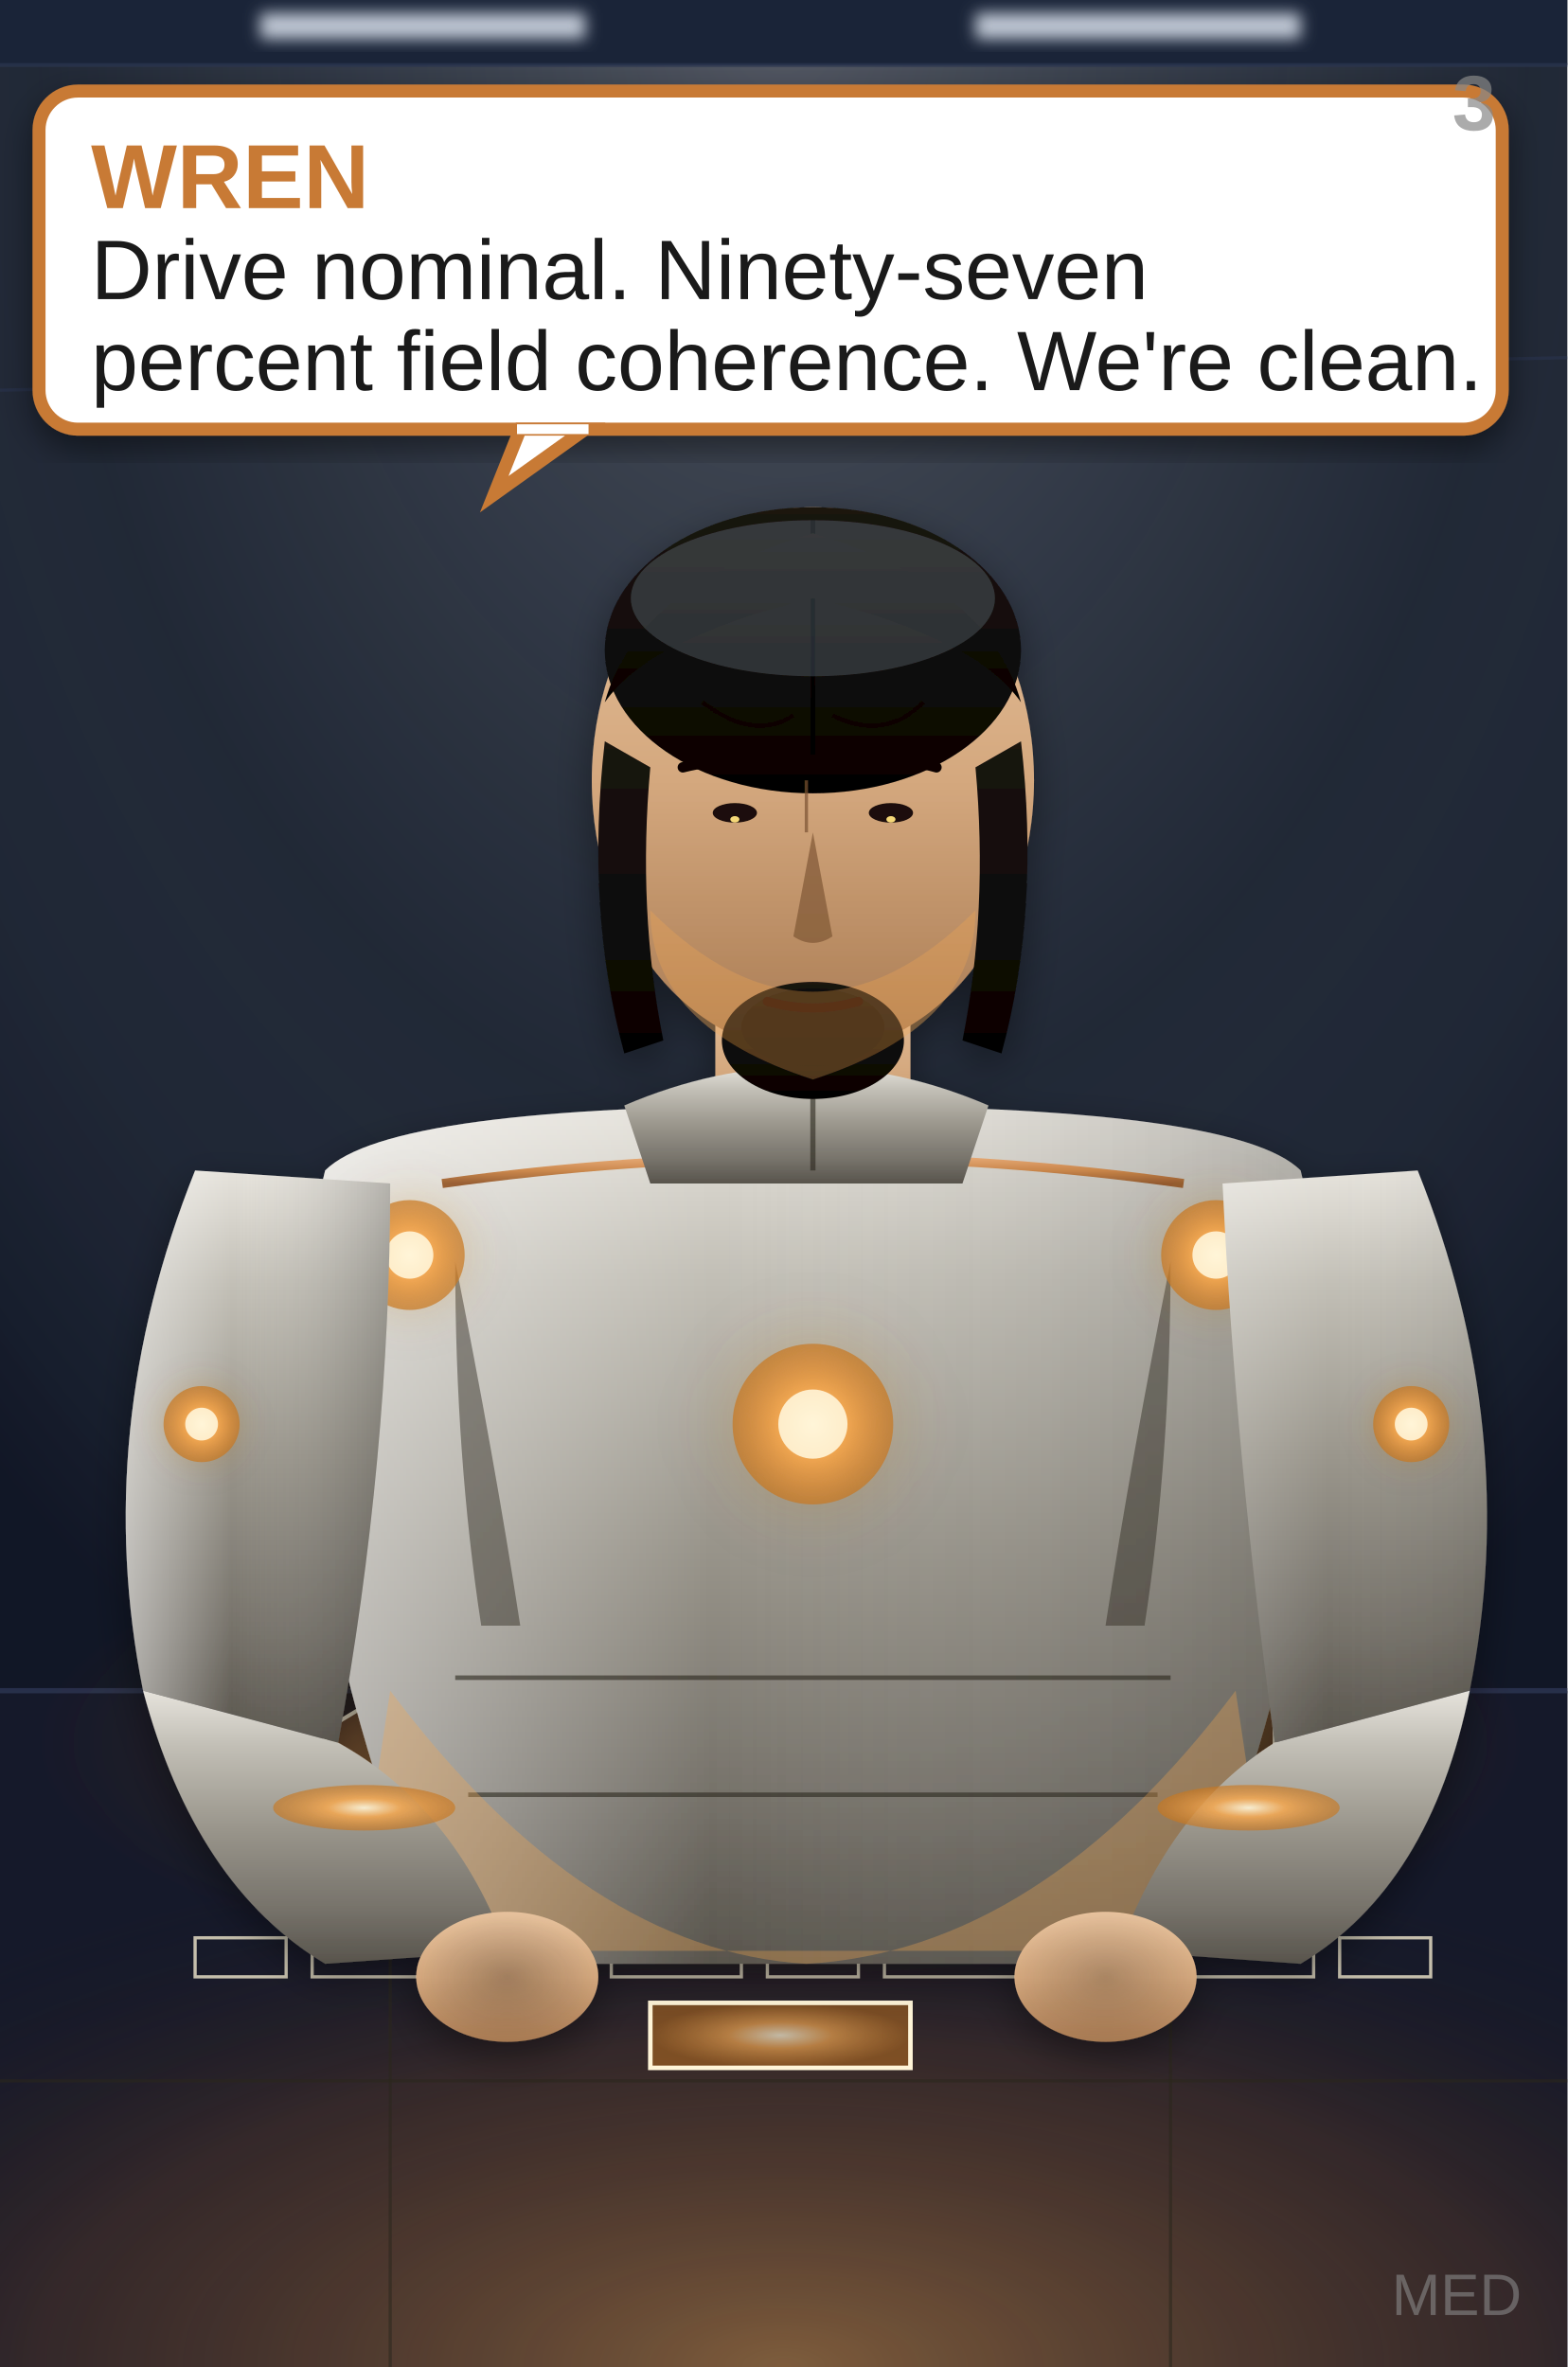
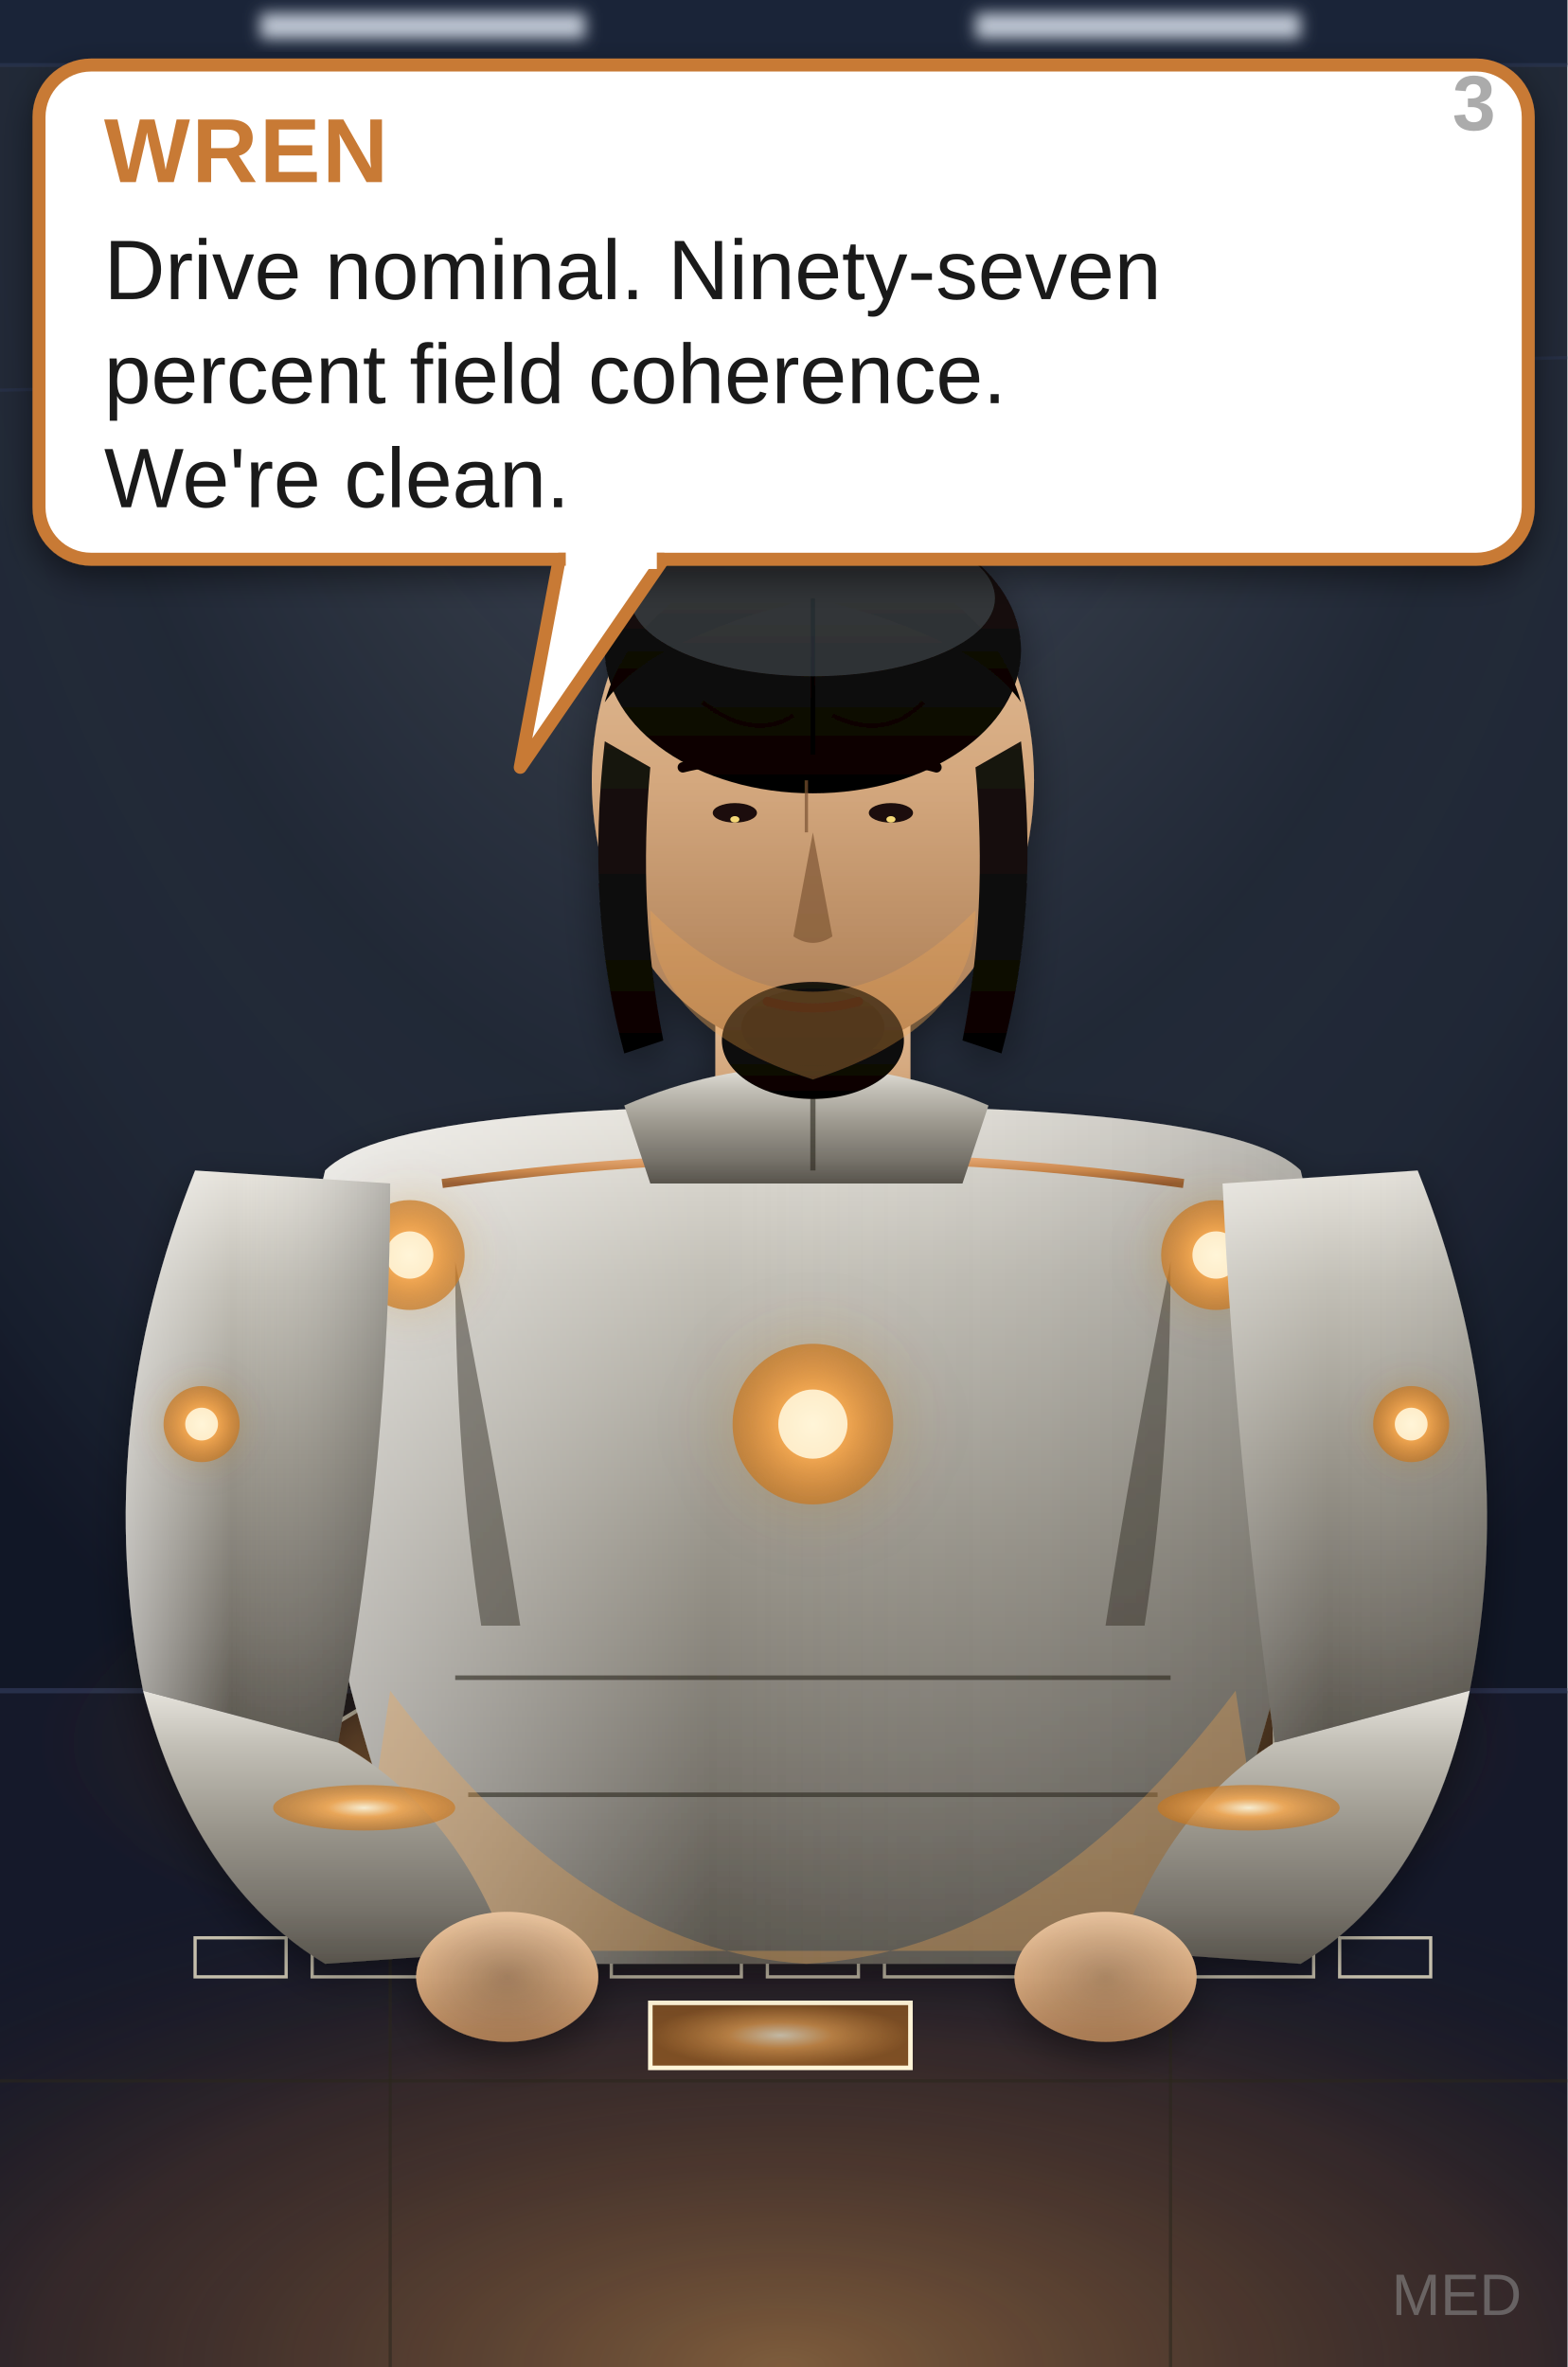
<svg xmlns="http://www.w3.org/2000/svg" viewBox="0 0 241 364" width="241" height="364">
  <defs>
    <filter id="balloonShadow" x="-10%" y="-10%" width="120%" height="120%">
      <feDropShadow dx="0" dy="2" stdDeviation="2.5" flood-color="#000" flood-opacity="0.45" />
    </filter>
    <linearGradient id="p3suitMetal" x1="0%" y1="0%" x2="0%" y2="100%">
      <stop offset="0%" stop-color="#e6e3dc" />
      <stop offset="20%" stop-color="#c2bfb6" />
      <stop offset="50%" stop-color="#9a968c" />
      <stop offset="80%" stop-color="#76726a" />
      <stop offset="100%" stop-color="#58544c" />
    </linearGradient>
    <linearGradient id="p3suitHighlight" x1="0%" y1="0%" x2="100%" y2="0%">
      <stop offset="0%" stop-color="#ffffff" stop-opacity="0.5" />
      <stop offset="40%" stop-color="#ffffff" stop-opacity="0" />
      <stop offset="100%" stop-color="#000000" stop-opacity="0.2" />
    </linearGradient>
    <linearGradient id="p3suitSeam" x1="0%" y1="0%" x2="0%" y2="100%">
      <stop offset="0%" stop-color="#2c261c" />
      <stop offset="100%" stop-color="#15110b" />
    </linearGradient>
    <linearGradient id="p3copperTrim" x1="0%" y1="0%" x2="0%" y2="100%">
      <stop offset="0%" stop-color="#e8a065" />
      <stop offset="50%" stop-color="#c87a35" />
      <stop offset="100%" stop-color="#8c4a18" />
    </linearGradient>
    <linearGradient id="p3skinTone" x1="0%" y1="0%" x2="0%" y2="100%">
      <stop offset="0%" stop-color="#e8c39e" />
      <stop offset="50%" stop-color="#d4a87e" />
      <stop offset="100%" stop-color="#a87a52" />
    </linearGradient>
    <linearGradient id="p3hair" x1="0%" y1="0%" x2="0%" y2="100%">
      <stop offset="0%" stop-color="#1a1410" />
      <stop offset="60%" stop-color="#0e0a08" />
      <stop offset="100%" stop-color="#050302" />
    </linearGradient>
    <radialGradient id="p3oilStain" cx="50%" cy="50%">
      <stop offset="0%" stop-color="#1a0e06" stop-opacity="0.5" />
      <stop offset="100%" stop-color="#1a0e06" stop-opacity="0" />
    </radialGradient>
    <radialGradient id="p3hologramCore" cx="50%" cy="50%">
      <stop offset="0%" stop-color="#fff5d8" stop-opacity="1" />
      <stop offset="40%" stop-color="#f5a850" stop-opacity="0.95" />
      <stop offset="100%" stop-color="#c8761e" stop-opacity="0.7" />
    </radialGradient>
    <radialGradient id="p3hologramGlow" cx="50%" cy="50%">
      <stop offset="0%" stop-color="#f5a850" stop-opacity="0.55" />
      <stop offset="50%" stop-color="#c8761e" stop-opacity="0.18" />
      <stop offset="100%" stop-color="#8c4a18" stop-opacity="0" />
    </radialGradient>
    <radialGradient id="p3overheadKey" cx="50%" cy="0%" r="80%">
      <stop offset="0%" stop-color="#dce4f0" stop-opacity="0.7" />
      <stop offset="60%" stop-color="#7c92ae" stop-opacity="0.4" />
      <stop offset="100%" stop-color="#1a2238" stop-opacity="0.85" />
    </radialGradient>
    <radialGradient id="p3consoleKey" cx="50%" cy="100%" r="80%">
      <stop offset="0%" stop-color="#f5a850" stop-opacity="0.55" />
      <stop offset="60%" stop-color="#a86028" stop-opacity="0.25" />
      <stop offset="100%" stop-color="#1a0e06" stop-opacity="0" />
    </radialGradient>
    <linearGradient id="p3holoDisplay" x1="0%" y1="0%" x2="100%" y2="100%">
      <stop offset="0%" stop-color="#a86028" stop-opacity="0.25" />
      <stop offset="50%" stop-color="#f5a850" stop-opacity="0.55" />
      <stop offset="100%" stop-color="#c8761e" stop-opacity="0.25" />
    </linearGradient>
    <filter id="p3bloom" x="-50%" y="-50%" width="200%" height="200%">
      <feGaussianBlur stdDeviation="2.5" />
    </filter>
    <filter id="p3softBloom" x="-50%" y="-50%" width="200%" height="200%">
      <feGaussianBlur stdDeviation="1.2" />
    </filter>
    <filter id="p3dropShadow" x="-50%" y="-50%" width="200%" height="200%">
      <feDropShadow dx="0" dy="2" stdDeviation="3" flood-color="#000" flood-opacity="0.4" />
    </filter>
    <symbol id="p3copperNode" viewBox="-10 -10 20 20" overflow="visible">
      <circle r="9" fill="url(#p3hologramGlow)" filter="url(#p3bloom)" />
      <circle r="6.5" fill="url(#p3hologramCore)" />
      <circle r="2.8" fill="#fff5d8" opacity="0.9" />
    </symbol>
  </defs>
  <g id="p3-bridge-bg">
    <rect width="241" height="364" fill="#0a0e18" />
    <rect width="241" height="364" fill="url(#p3overheadKey)" opacity="0.5" />
    <rect x="0" y="0" width="241" height="10" fill="#1a2438" />
    <rect x="40" y="2" width="50" height="4" fill="#dce4f0" filter="url(#p3softBloom)" opacity="0.85" />
    <rect x="150" y="2" width="50" height="4" fill="#dce4f0" filter="url(#p3softBloom)" opacity="0.85" />
    <line x1="0" y1="10" x2="241" y2="10" stroke="#2a3450" stroke-width="0.6" opacity="0.7" />
    <line x1="0" y1="60" x2="241" y2="55" stroke="#2a3450" stroke-width="0.5" opacity="0.55" />
    <path d="M0,260 L241,260 L241,364 L0,364 Z" fill="#15192a" />
    <line x1="0" y1="260" x2="241" y2="260" stroke="#2a3450" stroke-width="0.8" opacity="0.85" />
    <rect x="0" y="260" width="241" height="104" fill="url(#p3consoleKey)" opacity="0.85" />
    <line x1="60" y1="260" x2="60" y2="364" stroke="#2a261c" stroke-width="0.5" opacity="0.55" />
    <line x1="180" y1="260" x2="180" y2="364" stroke="#2a261c" stroke-width="0.5" opacity="0.55" />
    <line x1="0" y1="320" x2="241" y2="320" stroke="#2a261c" stroke-width="0.5" opacity="0.55" />
  </g>
  <g id="p3-holo-console" transform="translate(20, 248)">
    <ellipse cx="100" cy="20" rx="115" ry="38" fill="url(#p3hologramGlow)" filter="url(#p3bloom)" opacity="0.95" />
    <g id="p3-holo-shapes">
      <polygon points="100,0 122,12 122,36 100,48 78,36 78,12" fill="url(#p3holoDisplay)" stroke="#fff5d8" stroke-width="0.7" opacity="0.95" />
      <polygon points="100,8 116,16 116,32 100,40 84,32 84,16" fill="none" stroke="#fff5d8" stroke-width="0.5" opacity="0.7" />
      <line x1="100" y1="0" x2="100" y2="48" stroke="#fff5d8" stroke-width="0.5" opacity="0.6" />
      <line x1="78" y1="12" x2="122" y2="36" stroke="#fff5d8" stroke-width="0.5" opacity="0.4" />
      <line x1="78" y1="36" x2="122" y2="12" stroke="#fff5d8" stroke-width="0.5" opacity="0.4" />
      <polygon points="40,12 56,8 56,28 40,32 30,26 30,18" fill="url(#p3holoDisplay)" stroke="#fff5d8" stroke-width="0.6" opacity="0.85" />
      <line x1="40" y1="12" x2="40" y2="32" stroke="#fff5d8" stroke-width="0.5" opacity="0.6" />
      <line x1="56" y1="8" x2="56" y2="28" stroke="#fff5d8" stroke-width="0.5" opacity="0.6" />
      <polygon points="160,12 176,8 176,28 160,32 150,26 150,18" fill="url(#p3holoDisplay)" stroke="#fff5d8" stroke-width="0.6" opacity="0.85" />
      <line x1="160" y1="12" x2="160" y2="32" stroke="#fff5d8" stroke-width="0.5" opacity="0.6" />
      <line x1="176" y1="8" x2="176" y2="28" stroke="#fff5d8" stroke-width="0.5" opacity="0.6" />
      <ellipse cx="100" cy="-8" rx="40" ry="6" fill="none" stroke="#fff5d8" stroke-width="0.7" opacity="0.85" />
      <ellipse cx="100" cy="-8" rx="40" ry="6" fill="url(#p3hologramCore)" opacity="0.25" />
      <line x1="62" y1="-8" x2="60" y2="-8" stroke="#fff5d8" stroke-width="0.6" />
      <line x1="80" y1="-12" x2="80" y2="-13" stroke="#fff5d8" stroke-width="0.5" />
      <line x1="100" y1="-14" x2="100" y2="-16" stroke="#fff5d8" stroke-width="0.6" />
      <line x1="120" y1="-12" x2="120" y2="-13" stroke="#fff5d8" stroke-width="0.5" />
      <line x1="140" y1="-8" x2="142" y2="-8" stroke="#fff5d8" stroke-width="0.6" />
      <g stroke="#fff5d8" stroke-width="0.5" fill="none" opacity="0.75">
        <rect x="10" y="50" width="14" height="6" />
        <rect x="28" y="50" width="22" height="6" />
        <rect x="56" y="50" width="14" height="6" />
        <rect x="74" y="50" width="20" height="6" />
        <rect x="98" y="50" width="14" height="6" />
        <rect x="116" y="50" width="22" height="6" />
        <rect x="142" y="50" width="14" height="6" />
        <rect x="160" y="50" width="22" height="6" />
        <rect x="186" y="50" width="14" height="6" />
      </g>
      <rect x="80" y="60" width="40" height="10" fill="url(#p3hologramCore)" opacity="0.7" />
      <rect x="80" y="60" width="40" height="10" fill="none" stroke="#fff5d8" stroke-width="0.7" />
    </g>
  </g>
  <g id="p3-wren" filter="url(#p3dropShadow)">
    <g id="p3-wren-torso">
      <path d="M50,180 Q40,220 60,280 Q70,300 90,302 L160,302 Q180,300 190,280 Q210,220 200,180 Q190,170 124,170 Q60,170 50,180 Z" fill="url(#p3suitMetal)" />
      <path d="M50,180 Q40,220 60,280 Q70,300 90,302 L160,302 Q180,300 190,280 Q210,220 200,180 Q190,170 124,170 Q60,170 50,180 Z" fill="url(#p3suitHighlight)" />
      <line x1="125" y1="172" x2="125" y2="298" stroke="url(#p3copperTrim)" stroke-width="2.4" opacity="0.85" />
      <path d="M70,194 Q76,224 80,250 L74,250 Q70,224 70,194 Z" fill="#2a261c" opacity="0.45" />
      <path d="M180,194 Q174,224 170,250 L176,250 Q180,224 180,194 Z" fill="#2a261c" opacity="0.45" />
      <path d="M68,182 Q125,174 182,182" fill="none" stroke="url(#p3copperTrim)" stroke-width="1.4" opacity="0.85" />
      <line x1="70" y1="258" x2="180" y2="258" stroke="#2a261c" stroke-width="0.7" opacity="0.6" />
      <line x1="72" y1="276" x2="178" y2="276" stroke="#2a261c" stroke-width="0.7" opacity="0.6" />
      <use href="#p3copperNode" x="106" y="200" width="38" height="38" />
      <use href="#p3copperNode" x="50" y="180" width="26" height="26" />
      <use href="#p3copperNode" x="174" y="180" width="26" height="26" />
      <path d="M60,260 Q90,300 124,302 Q160,300 190,260 L196,300 L54,300 Z" fill="#f5a850" opacity="0.32" />
    </g>
    <g id="p3-wren-arms">
      <path d="M30,180 Q14,220 22,260 L52,268 Q60,224 60,182 Z" fill="url(#p3suitMetal)" />
      <path d="M30,180 Q14,220 22,260 L52,268 Q60,224 60,182 Z" fill="url(#p3suitHighlight)" />
      <path d="M22,260 Q30,290 50,302 L78,300 Q70,278 52,268 Z" fill="url(#p3suitMetal)" />
      <ellipse cx="78" cy="304" rx="14" ry="10" fill="url(#p3skinTone)" />
      <ellipse cx="78" cy="304" rx="14" ry="10" fill="url(#p3oilStain)" opacity="0.55" />
      <ellipse cx="56" cy="278" rx="14" ry="3.5" fill="url(#p3hologramCore)" opacity="0.9" />
      <use href="#p3copperNode" x="22" y="210" width="18" height="18" />
      <path d="M218,180 Q234,220 226,260 L196,268 Q190,224 188,182 Z" fill="url(#p3suitMetal)" />
      <path d="M218,180 Q234,220 226,260 L196,268 Q190,224 188,182 Z" fill="url(#p3suitHighlight)" opacity="0.4" />
      <path d="M226,260 Q220,290 200,302 L172,300 Q180,278 196,268 Z" fill="url(#p3suitMetal)" />
      <ellipse cx="170" cy="304" rx="14" ry="10" fill="url(#p3skinTone)" />
      <ellipse cx="170" cy="304" rx="14" ry="10" fill="url(#p3oilStain)" opacity="0.45" />
      <ellipse cx="192" cy="278" rx="14" ry="3.5" fill="url(#p3hologramCore)" opacity="0.9" />
      <use href="#p3copperNode" x="208" y="210" width="18" height="18" />
    </g>
    <g id="p3-wren-neck">
      <path d="M110,150 L110,180 L140,180 L140,150 Z" fill="url(#p3skinTone)" />
      <path d="M96,170 Q124,158 152,170 L148,182 L100,182 Z" fill="url(#p3suitMetal)" />
      <line x1="125" y1="164" x2="125" y2="180" stroke="#2a261c" stroke-width="0.8" opacity="0.6" />
    </g>
    <g id="p3-wren-head">
      <ellipse cx="125" cy="120" rx="34" ry="42" fill="url(#p3skinTone)" />
      <ellipse cx="125" cy="100" rx="32" ry="22" fill="url(#p3hair)" />
      <line x1="125" y1="80" x2="125" y2="116" stroke="#040201" stroke-width="0.7" opacity="0.8" />
      <path d="M93,108 Q98,90 125,82 Q152,90 157,108 Q150,98 125,92 Q100,98 93,108 Z" fill="url(#p3hair)" />
      <path d="M93,114 Q90,140 96,162 L102,160 Q98,140 100,118 Z" fill="url(#p3hair)" />
      <path d="M157,114 Q160,140 154,162 L148,160 Q152,140 150,118 Z" fill="url(#p3hair)" />
      <ellipse cx="125" cy="160" rx="14" ry="9" fill="url(#p3hair)" />
      <ellipse cx="125" cy="158" rx="11" ry="6" fill="#0a0604" opacity="0.6" />
      <path d="M108,108 Q116,114 122,110" fill="none" stroke="#0a0604" stroke-width="0.7" opacity="0.85" />
      <path d="M128,110 Q136,114 142,108" fill="none" stroke="#0a0604" stroke-width="0.7" opacity="0.85" />
      <ellipse cx="125" cy="92" rx="28" ry="12" fill="#bfe4ff" opacity="0.18" />
      <path d="M100,140 Q125,165 150,140 Q150,158 125,166 Q100,158 100,140 Z" fill="#f5a850" opacity="0.3" />
      <ellipse cx="113" cy="125" rx="3.4" ry="1.5" fill="#1a0e08" />
      <ellipse cx="137" cy="125" rx="3.4" ry="1.5" fill="#1a0e08" />
      <ellipse cx="113" cy="126" rx="0.7" ry="0.5" fill="#f5d878" />
      <ellipse cx="137" cy="126" rx="0.7" ry="0.5" fill="#f5d878" />
      <path d="M105,118 Q113,116 120,118" fill="none" stroke="#0a0604" stroke-width="1.6" stroke-linecap="round" />
      <path d="M130,118 Q137,116 144,118" fill="none" stroke="#0a0604" stroke-width="1.6" stroke-linecap="round" />
      <line x1="124" y1="120" x2="124" y2="128" stroke="#7a5232" stroke-width="0.5" opacity="0.7" />
      <path d="M125,128 L122,144 Q125,146 128,144 Z" fill="#7a5230" opacity="0.65" />
      <path d="M118,154 Q125,156 132,154" fill="none" stroke="#5a3018" stroke-width="1.4" stroke-linecap="round" />
    </g>
  </g>
  <g id="p3-dialogue">
-     <rect x="6" y="14" width="225" height="52" rx="6" fill="white" stroke="#c87a35" stroke-width="2" filter="url(#balloonShadow)" />
-     <polygon points="80,66 90,66 76,76" fill="white" stroke="#c87a35" stroke-width="2" />
-     <line x1="79.5" y1="66" x2="90.5" y2="66" stroke="white" stroke-width="1.5" />
-     <text x="14" y="32" font-family="Helvetica Neue, Arial, sans-serif" font-size="14" font-weight="800" fill="#c87a35">WREN</text>
-     <text x="14" y="46" font-family="Helvetica Neue, Arial, sans-serif" font-size="13" fill="#1a1a1a">Drive nominal. Ninety-seven</text>
-     <text x="14" y="60" font-family="Helvetica Neue, Arial, sans-serif" font-size="13" fill="#1a1a1a">percent field coherence. We're clean.</text>
+     <rect x="6" y="10" width="229" height="76" rx="8" fill="#ffffff" stroke="#c87a35" stroke-width="2" filter="url(#balloonShadow)" />
+     <text x="16" y="28" font-family="Helvetica Neue, Arial, sans-serif" font-size="14" font-weight="800" fill="#c87a35" letter-spacing="0.3">WREN</text>
+     <text x="16" y="46" font-family="Helvetica Neue, Arial, sans-serif" font-size="13" font-weight="500" fill="#1a1a1a">Drive nominal. Ninety-seven</text>
+     <text x="16" y="62" font-family="Helvetica Neue, Arial, sans-serif" font-size="13" font-weight="500" fill="#1a1a1a">percent field coherence.</text>
+     <text x="16" y="78" font-family="Helvetica Neue, Arial, sans-serif" font-size="13" font-weight="500" fill="#1a1a1a">We're clean.</text>
+     <polygon points="86,86 102,86 80,118" fill="#ffffff" stroke="#c87a35" stroke-width="2" stroke-linejoin="round" />
+     <line x1="87" y1="86" x2="101" y2="86" stroke="#ffffff" stroke-width="3" />
  </g>
  <g id="p3-meta">
    <text x="230" y="20" text-anchor="end" font-family="Helvetica Neue, Arial, sans-serif" font-size="12" font-weight="bold" fill="#888" opacity="0.7">3</text>
    <text x="234" y="356" text-anchor="end" font-family="Helvetica Neue, Arial, sans-serif" font-size="9" fill="#888" opacity="0.6">MED</text>
  </g>
</svg>
